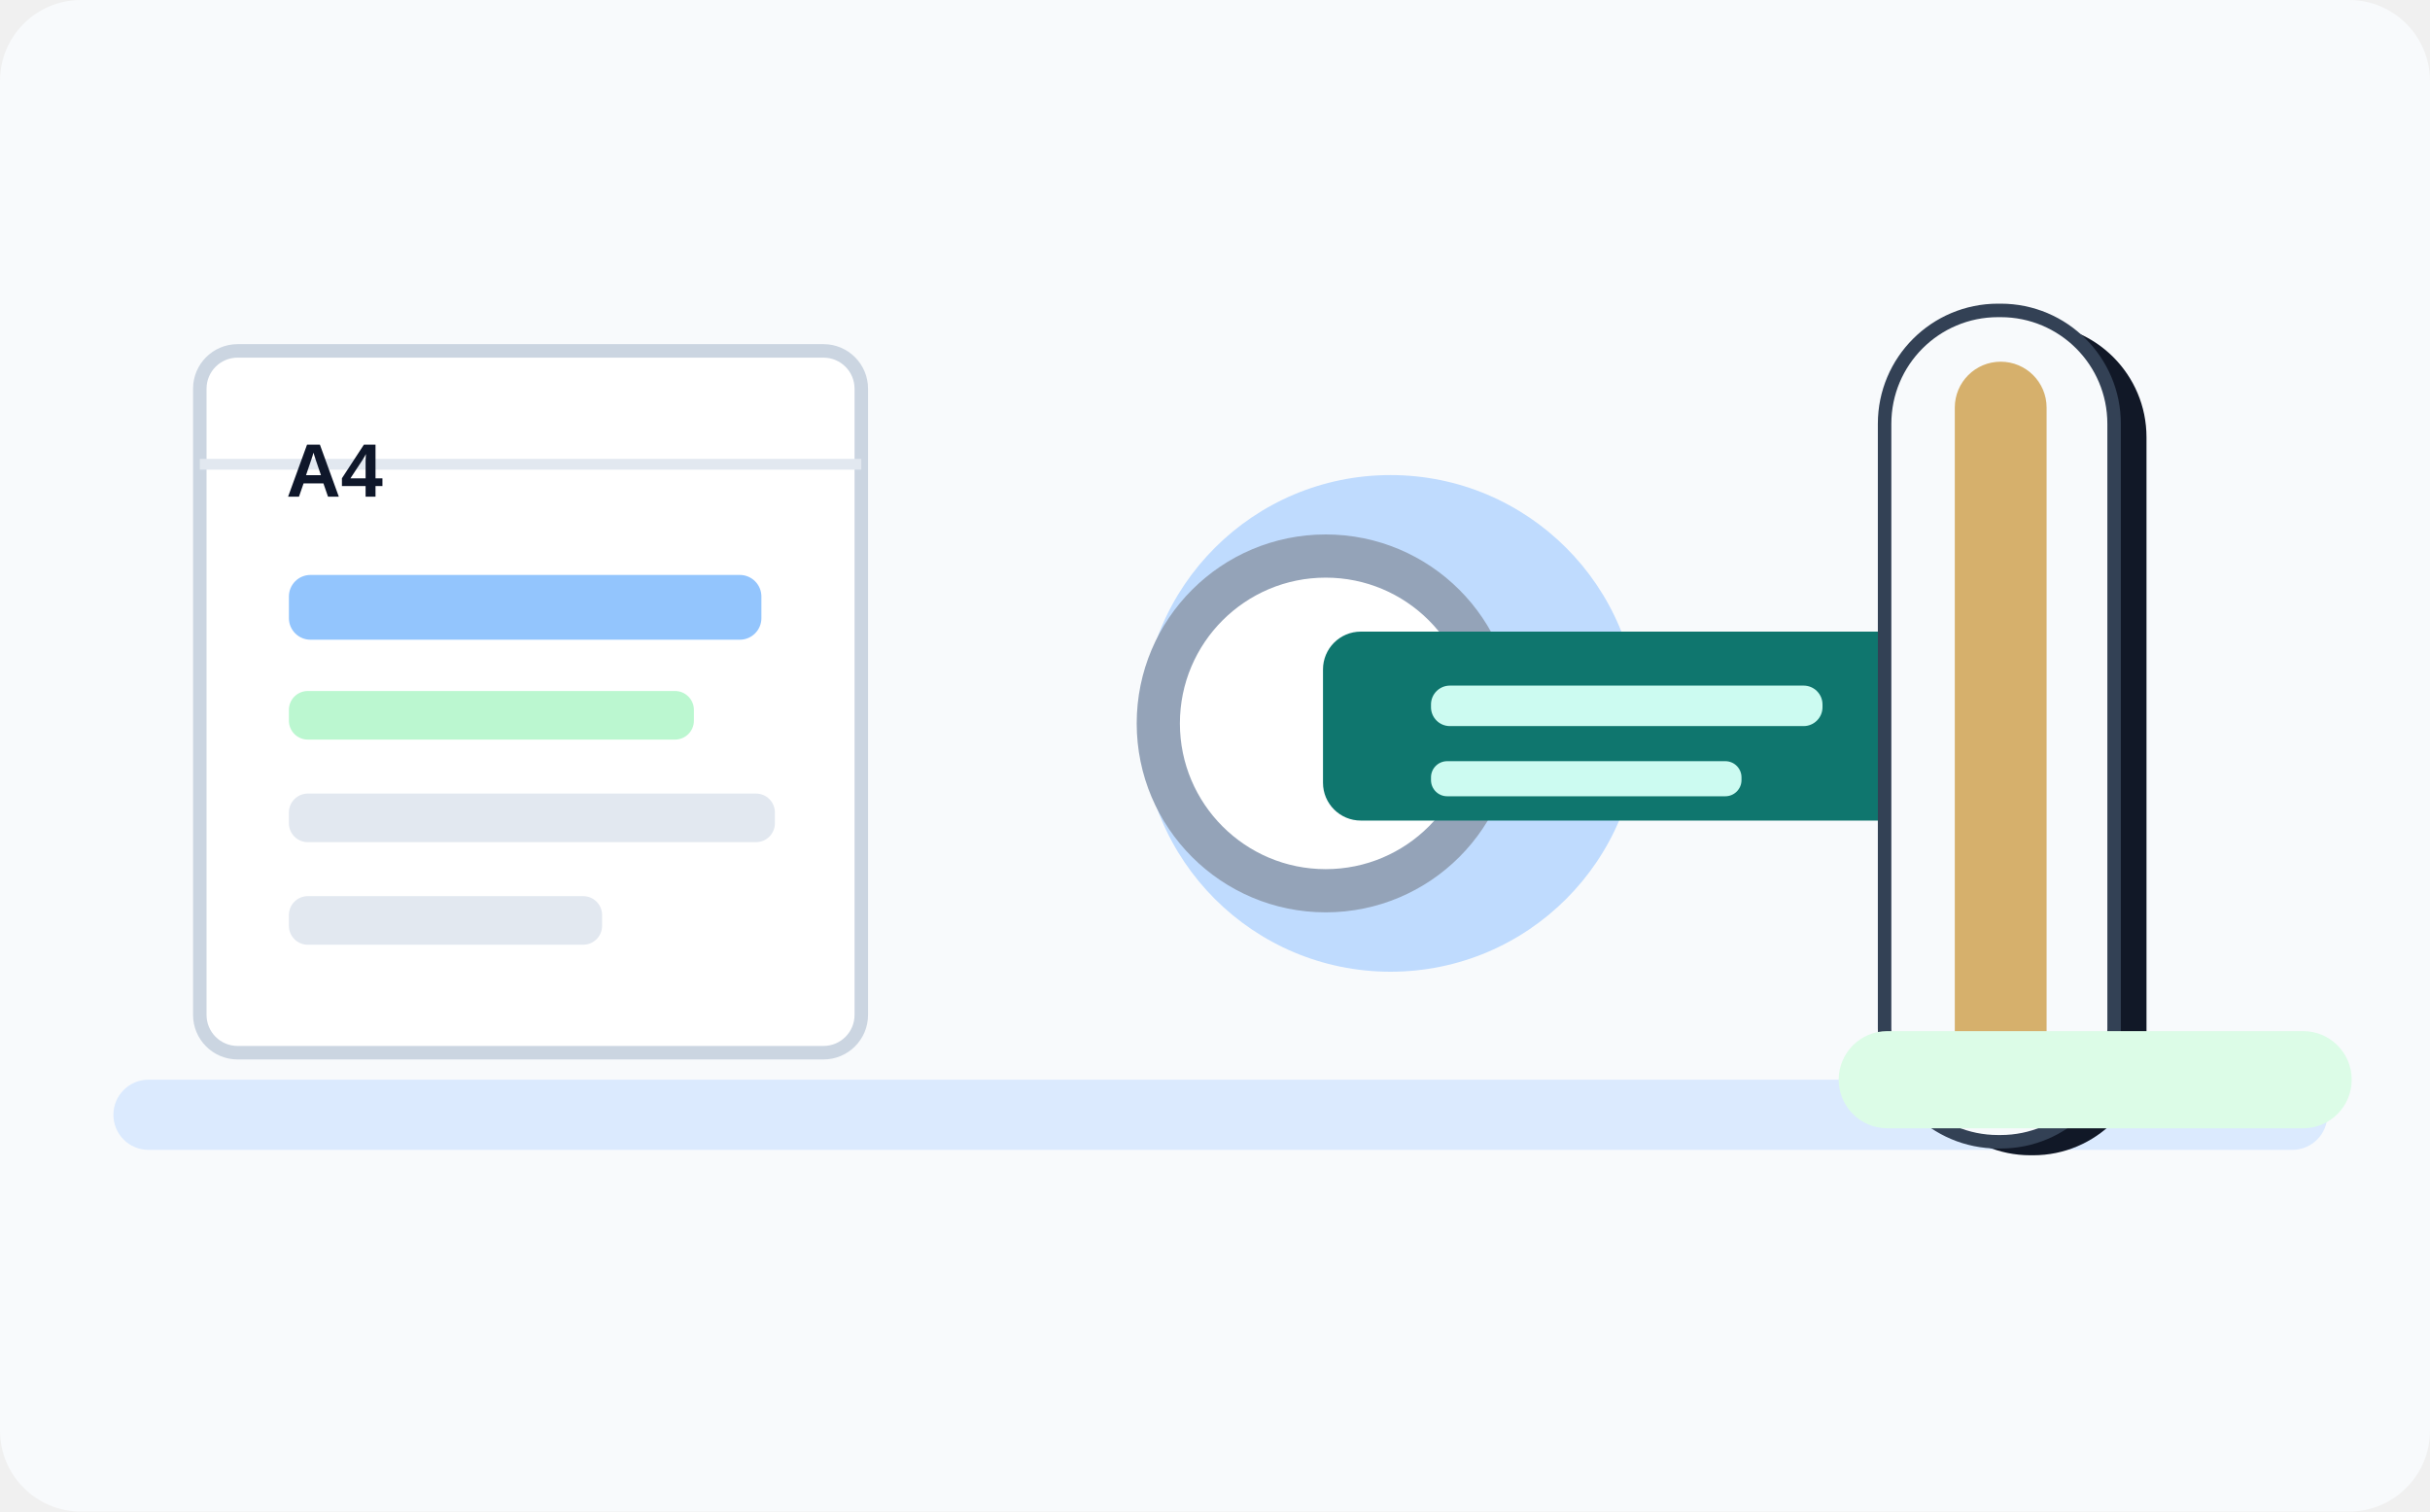
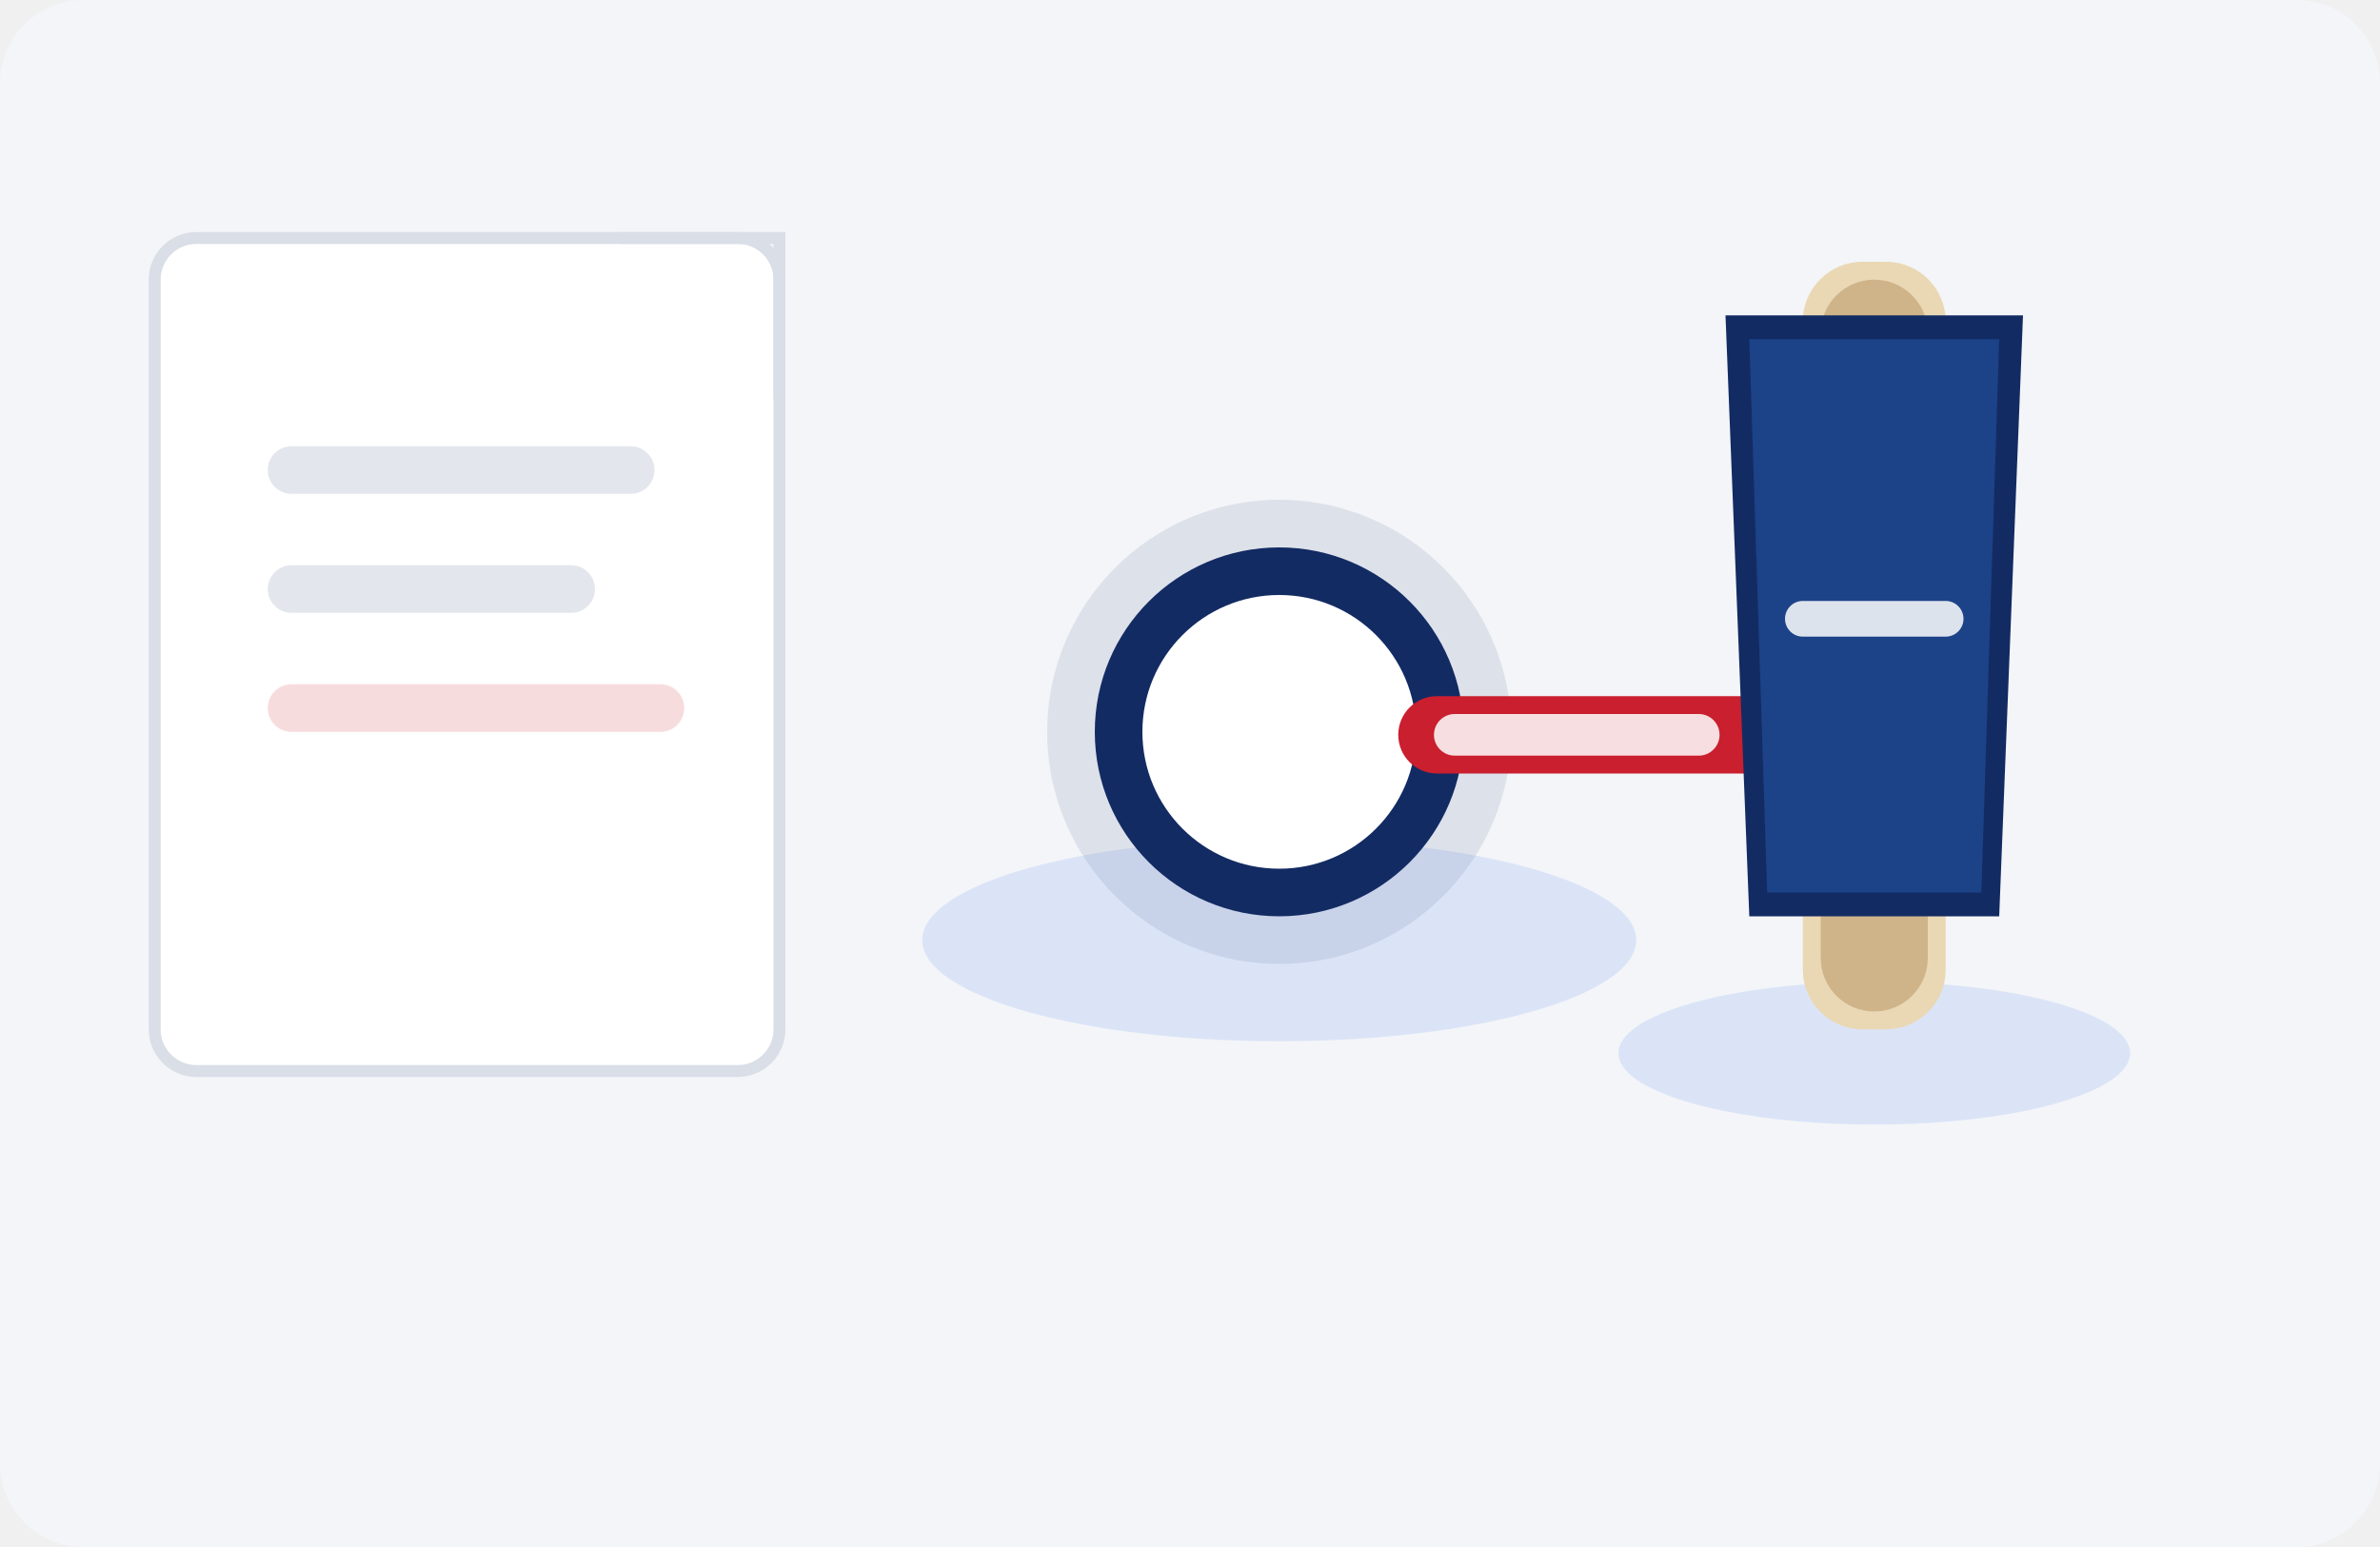
- <svg xmlns="http://www.w3.org/2000/svg" viewBox="0 0 900 560">
-   <rect width="900" height="560" rx="30" fill="#f8fafc" />
-   <rect x="42" y="400" width="820" height="26" rx="13" fill="#dbeafe" />
-   <g transform="translate(74 130)">
-     <rect width="245" height="260" rx="14" fill="#fff" stroke="#cbd5e1" stroke-width="5" />
-     <path d="M0 42h245" stroke="#e2e8f0" stroke-width="4" />
-     <rect x="33" y="83" width="175" height="24" rx="8" fill="#93c5fd" />
-     <rect x="33" y="126" width="150" height="18" rx="7" fill="#bbf7d0" />
-     <rect x="33" y="164" width="180" height="18" rx="7" fill="#e2e8f0" />
-     <rect x="33" y="202" width="116" height="18" rx="7" fill="#e2e8f0" />
-     <text x="32" y="54" font-family="Arial" font-size="28" font-weight="800" fill="#0f172a">A4</text>
+ <svg xmlns="http://www.w3.org/2000/svg" width="800" height="520" viewBox="0 0 800 520">
+   <rect width="800" height="520" rx="28" fill="#f3f5f8" />
+   <rect x="52" y="80" width="210" height="280" rx="14" fill="#ffffff" stroke="#d9dee7" stroke-width="4" />
+   <path d="M208 80h54v54" stroke="#d9dee7" stroke-width="4" fill="none" />
+   <rect x="90" y="150" width="130" height="16" rx="8" fill="#132b63" opacity=".12" />
+   <rect x="90" y="190" width="110" height="16" rx="8" fill="#132b63" opacity=".12" />
+   <rect x="90" y="230" width="140" height="16" rx="8" fill="#c91f2e" opacity=".16" />
+   <g transform="translate(320 96)">
+     <ellipse cx="110" cy="220" rx="120" ry="34" fill="#dbe4f7" />
+     <circle cx="110" cy="150" r="78" fill="#132b63" opacity=".10" />
+     <circle cx="110" cy="150" r="54" fill="#fff" stroke="#132b63" stroke-width="16" />
+     <rect x="150" y="138" width="130" height="26" rx="13" fill="#c91f2e" />
+     <rect x="162" y="144" width="96" height="14" rx="7" fill="#fff" opacity=".85" />
  </g>
-   <g transform="translate(375 156)">
-     <ellipse cx="140" cy="112" rx="92" ry="92" fill="#bfdbfe" />
-     <circle cx="116" cy="112" r="62" fill="#fff" stroke="#94a3b8" stroke-width="16" />
-     <rect x="115" y="78" width="230" height="70" rx="14" fill="#0f766e" />
-     <rect x="155" y="98" width="145" height="15" rx="7" fill="#ccfbf1" />
-     <rect x="155" y="126" width="115" height="13" rx="6" fill="#ccfbf1" />
-   </g>
-   <g transform="translate(656 96)">
-     <rect x="54" y="24" width="85" height="308" rx="42" fill="#111827" />
-     <rect x="42" y="19" width="85" height="308" rx="42" fill="#f8fafc" stroke="#334155" stroke-width="5" />
-     <rect x="68" y="38" width="34" height="270" rx="17" fill="#d6b06c" />
-     <rect x="25" y="286" width="190" height="36" rx="18" fill="#dcfce7" />
+   <g transform="translate(560 72)">
+     <ellipse cx="70" cy="282" rx="86" ry="24" fill="#dbe4f7" />
+     <rect x="46" y="16" width="48" height="258" rx="20" fill="#ead8b5" />
+     <rect x="52" y="22" width="36" height="246" rx="18" fill="#cfb48a" />
+     <path d="M20 34h100l-8 202H28z" fill="#132b63" />
+     <path d="M28 42h84l-6 186H34z" fill="#1c4288" />
+     <rect x="40" y="130" width="60" height="12" rx="6" fill="#ffffff" opacity=".85" />
  </g>
</svg>
